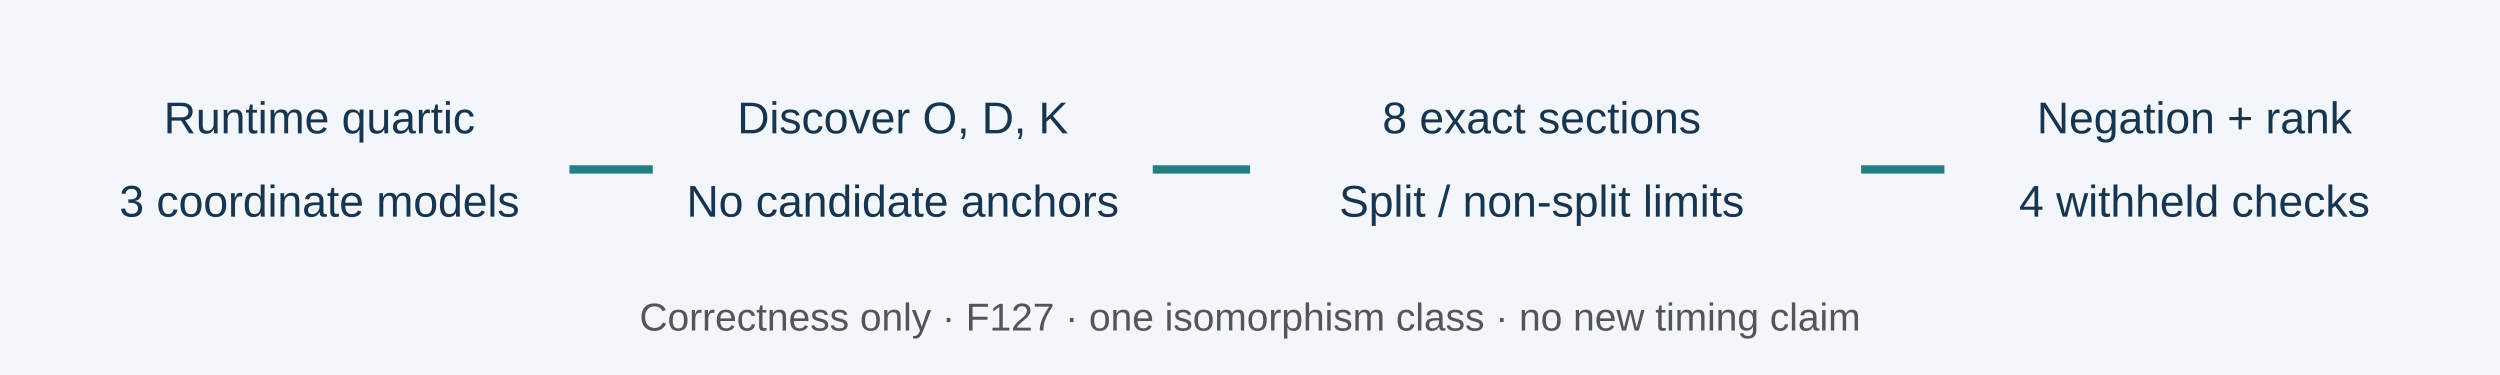
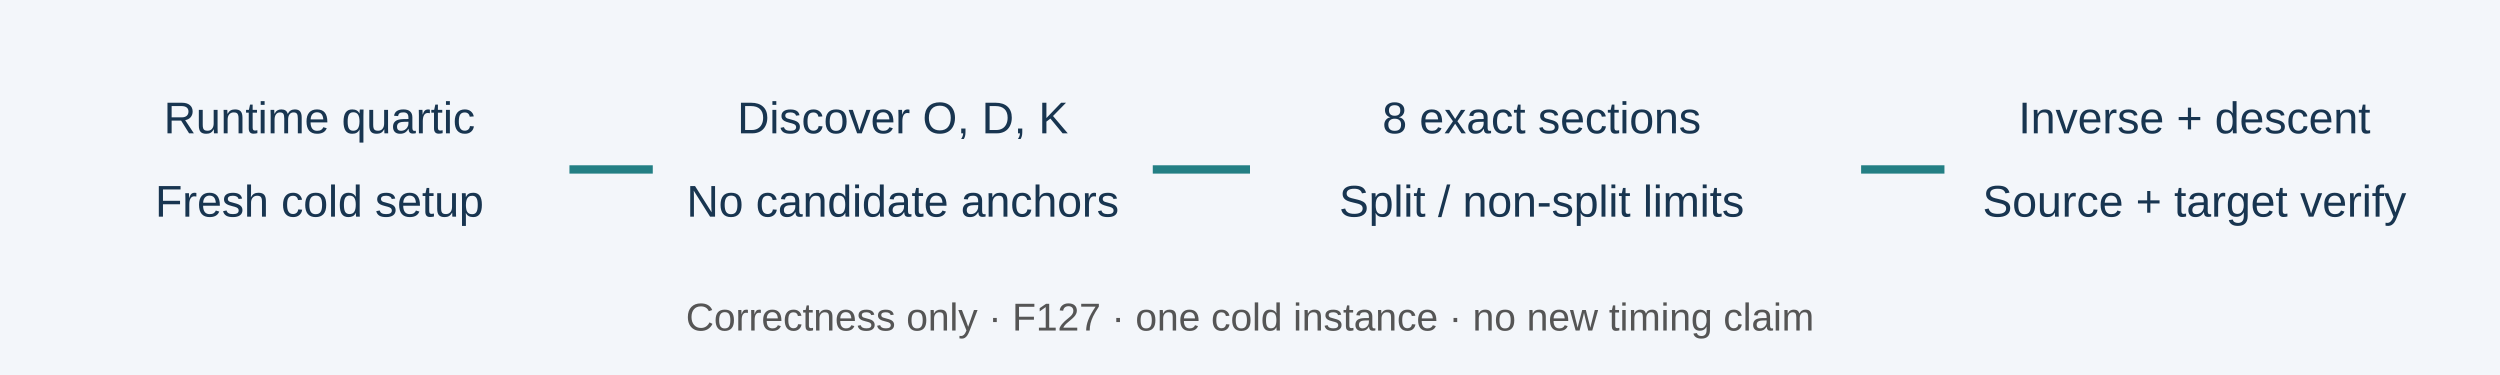
<svg xmlns="http://www.w3.org/2000/svg" width="900" height="135" viewBox="0 0 900 135">
  <rect width="900" height="135" fill="#f3f6fa" />
  <g fill="#183550" font-family="Arial" font-size="16" text-anchor="middle">
    <text x="115" y="48">Runtime quartic</text>
-     <text x="115" y="78">3 coordinate models</text>
+     <text x="115" y="78">Fresh cold setup</text>
    <text x="325" y="48">Discover O, D, K</text>
    <text x="325" y="78">No candidate anchors</text>
    <text x="555" y="48">8 exact sections</text>
    <text x="555" y="78">Split / non-split limits</text>
-     <text x="790" y="48">Negation + rank</text>
-     <text x="790" y="78">4 withheld checks</text>
+     <text x="790" y="48">Inverse + descent</text>
+     <text x="790" y="78">Source + target verify</text>
  </g>
  <g stroke="#237f84" stroke-width="3">
    <path d="M205 61h30m180 0h35m220 0h30" />
  </g>
-   <text x="450" y="119" text-anchor="middle" font-family="Arial" font-size="14" fill="#555">Correctness only · F127 · one isomorphism class · no new timing claim</text>
+   <text x="450" y="119" text-anchor="middle" font-family="Arial" font-size="14" fill="#555">Correctness only · F127 · one cold instance · no new timing claim</text>
</svg>
